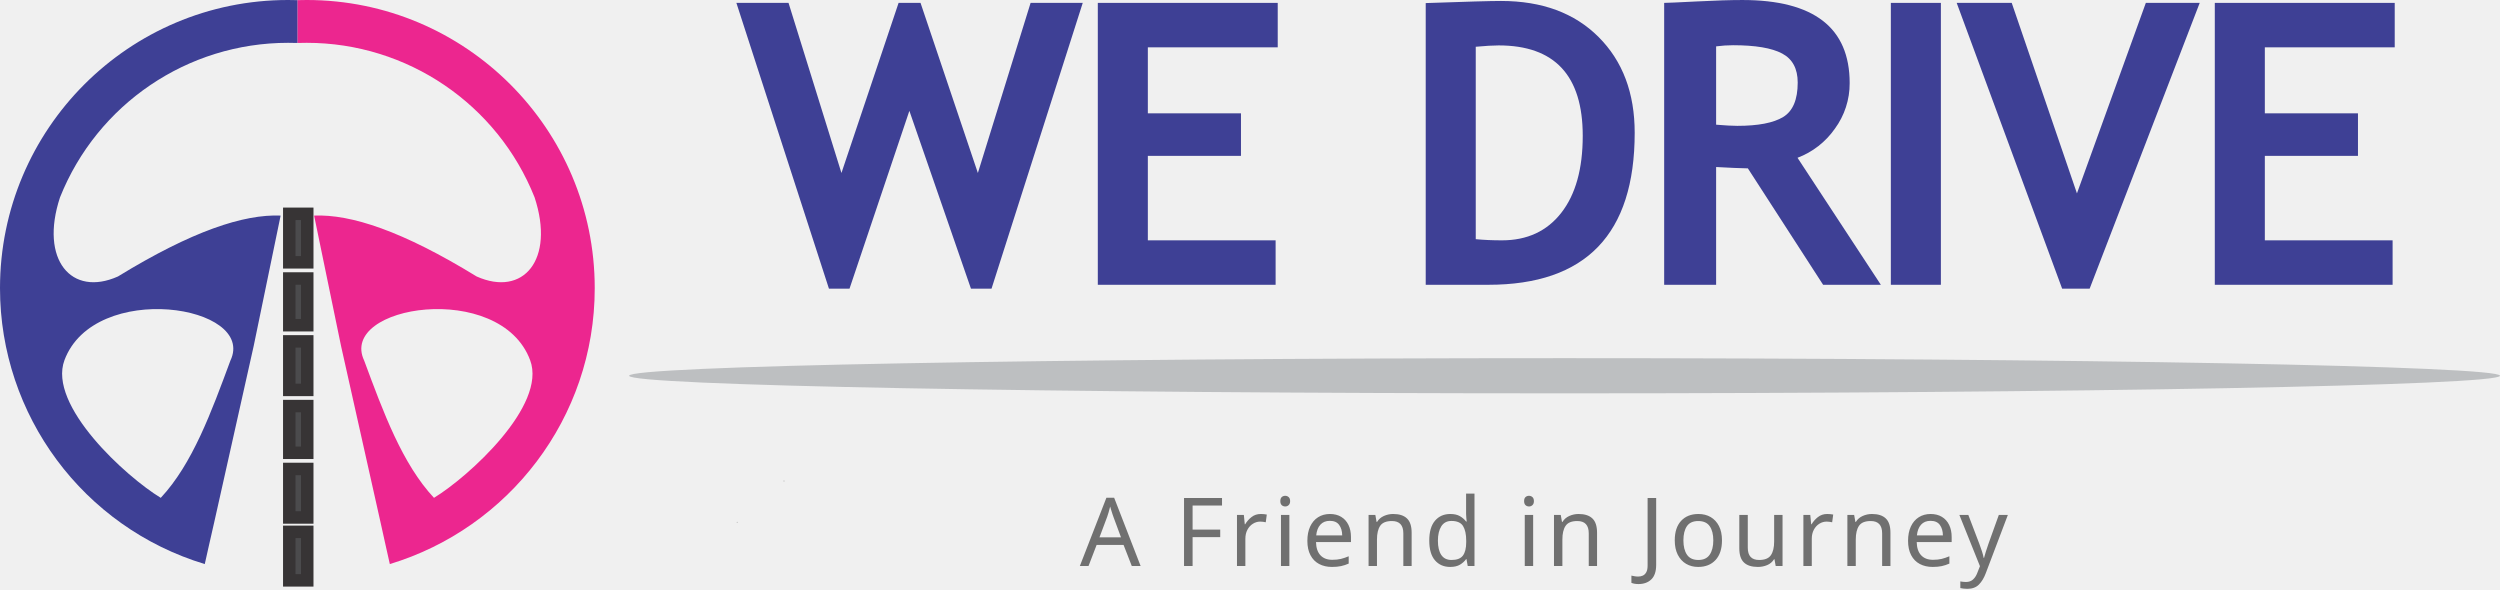
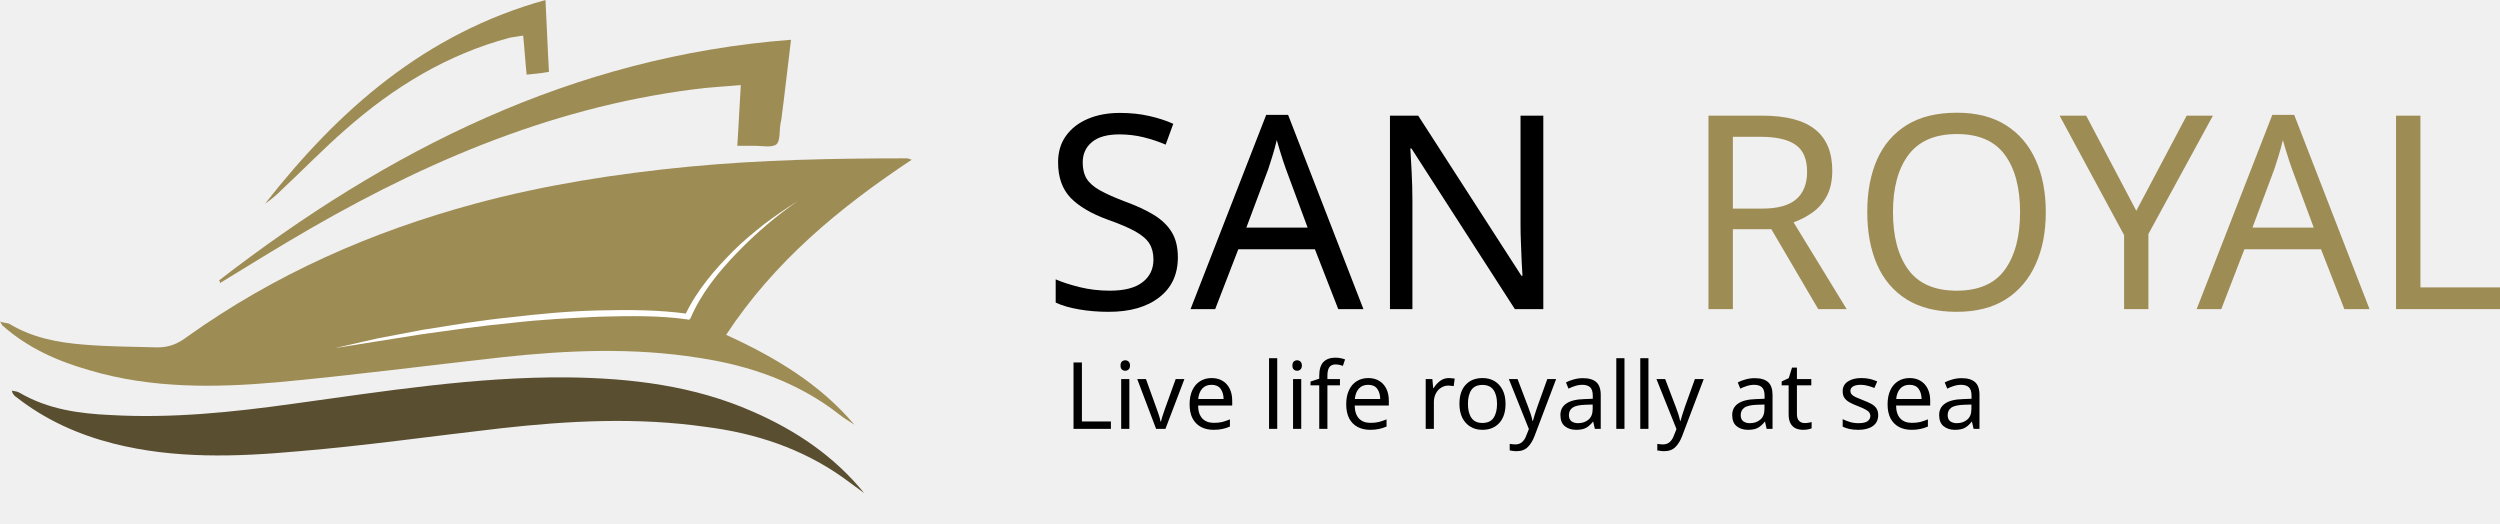
- <svg xmlns="http://www.w3.org/2000/svg" width="1391.386" height="328">
-   <g data-name="WeDrive Logo">
-     <g data-name="Group 2">
-       <path data-name="Path 4" d="M265.28 153.874c-41.231-25.316-69.928-34.717-90.461-33.892l15.008 72.649 21.935 97.965 2.886 13.029 2.309 10.308c65.97-19.956 114.045-81.142 114.045-153.544C331.002 71.825 259.178.001 170.696.001c-1.731 0-3.463.082-5.195.082v23.832c1.731-.083 3.463-.083 5.195-.083a136.471 136.471 0 01126.827 86.008c11.461 34.798-6.35 55.578-32.243 44.034zm-23.749 123.2c-17.647-18.884-28.2-47.663-38.839-76.36-14.678-30.923 75.782-44.859 92.357-.247 9.483 25.233-34.387 64.978-53.518 76.605z" fill="#ec268f" fill-rule="evenodd" />
-       <path data-name="Rectangle 1" fill="#4b4b4d" stroke="#373435" stroke-width="6.945" d="M161 119h10v27h-10z" />
-       <path data-name="Rectangle 2" fill="#4b4b4d" stroke="#373435" stroke-width="6.945" d="M161 155h10v26h-10z" />
-       <path data-name="Rectangle 3" fill="#4b4b4d" stroke="#373435" stroke-width="6.945" d="M161 190h10v27h-10z" />
-       <path data-name="Rectangle 4" fill="#4b4b4d" stroke="#373435" stroke-width="6.945" d="M161 226h10v26h-10z" />
-       <path data-name="Rectangle 5" fill="#4b4b4d" stroke="#373435" stroke-width="6.945" d="M161 261h10v27h-10z" />
-       <path data-name="Rectangle 6" fill="#4b4b4d" stroke="#373435" stroke-width="6.945" d="M161 296h10v27h-10z" />
-       <path data-name="Path 5" d="M65.64 153.874c41.313-25.316 70.01-34.717 90.543-33.892l-15.008 72.649L119.24 290.6l-2.969 13.029-2.309 10.308A160.474 160.474 0 010 160.388C0 71.824 71.742 0 160.306 0c1.732 0 3.463.082 5.2.082v23.832c-1.732-.083-3.463-.083-5.2-.083a136.667 136.667 0 00-126.909 86.008c-11.462 34.799 6.432 55.579 32.243 44.035zm23.831 123.2c17.647-18.884 28.12-47.663 38.757-76.36 14.761-30.923-75.7-44.859-92.357-.247-9.401 25.233 34.386 64.978 53.6 76.605z" fill="#3e4095" fill-rule="evenodd" />
-     </g>
-     <g data-name="Group 1">
-       <path data-name="Path 14" d="M551.843 160.642h-11.459l-34.27-98.956-33.307 98.956h-11.459L409.835 1.606h29.023l29.451 94.672 31.807-94.672h12.209l31.914 94.672 29.344-94.672h29.022z" fill="#3e4095" />
-       <path data-name="Path 13" d="M638.835 26.345v36.733h51.834v23.668h-51.834v47.015h71.111V158.5H610.99V1.606h100.133v24.739z" fill="#3e4095" />
-       <path data-name="Path 7" d="M828.296 158.5H793.49V1.713Q826.796.535 835.364.535q34.27 0 54.351 20.08t20.08 53.28q0 84.605-81.499 84.605zm-6.961-132.476v107.095q6.747.643 14.565.643 21.1 0 33.039-15.315t11.943-42.839q0-50.335-46.8-50.335-4.5.001-12.747.751z" fill="#3e4095" />
-       <path data-name="Path 8" d="M1014.659 158.497l-41.874-64.792q-6.319-.107-17.671-.75v65.542h-28.915V1.606q2.356 0 18.1-.8t25.382-.8q59.759 0 59.759 46.265a42.466 42.466 0 01-8.249 25.376 44.545 44.545 0 01-20.777 16.171l46.377 70.679zm-59.545-132.69v43.59q7.711.643 11.78.643 17.456 0 25.542-4.926t8.086-19.17q0-11.566-8.675-16.171t-27.309-4.605a72.947 72.947 0 00-9.423.642z" fill="#3e4095" />
-       <path data-name="Path 9" d="M1052.36 158.499V1.606h27.845v156.893z" fill="#3e4095" />
-       <path data-name="Path 10" d="M1163.006 160.642h-15.314L1089.004 1.606h30.63l36.3 106.024 38.34-106.024h29.986z" fill="#3e4095" />
-       <path data-name="Path 6" d="M1260.503 26.345v36.733h51.834v23.668h-51.834v47.015h71.111V158.5h-98.956V1.606h100.133v24.739z" fill="#3e4095" />
-       <path data-name="Path 11" d="M870.759 199.333c287.535 0 520.626 4.384 520.626 9.792s-233.092 9.792-520.626 9.792-520.626-4.384-520.626-9.792 233.092-9.792 520.626-9.792z" fill="#bdbfc1" />
-       <text transform="translate(436 268)" fill="#707070" font-size="1" font-family="SegoeUI, Segoe UI">
-         <tspan x="0" y="0">A</tspan>
-       </text>
-       <text data-name="a" transform="translate(410 291)" fill="#707070" font-size="1" font-family="SegoeUI, Segoe UI">
-         <tspan x="0" y="0">a</tspan>
-       </text>
-       <text data-name="A Friend in Journey" transform="translate(601 315)" fill="#707070" font-size="53" font-family="SegoeUI, Segoe UI" letter-spacing=".049em">
-         <tspan x="0" y="0">A Friend in Journey</tspan>
-       </text>
-     </g>
+ <svg xmlns="http://www.w3.org/2000/svg" version="1.0" id="Layer_1" x="0px" y="0px" viewBox="0 0 358.4 75" style="enable-background:new 0 0 358.4 75;" xml:space="preserve">
+   <style type="text/css">
+ 	.st0{font-family:'Poppins-Bold';}
+ 	.st1{font-size:38.838px;}
+ 	.st2{font-family:'Poppins-Medium';}
+ 	.st3{fill:#9E8C55;}
+ 	.st4{font-family:'Poppins-Light';}
+ 	.st5{font-size:13.335px;}
+ 	.st6{fill:#594E30;}
+ 	.st7{fill:#FFFFFF;}
+ </style>
+   <text transform="matrix(1 0 0 1 149.3583 44.313)">
+     <tspan x="0" y="0" class="st0 st1">SAN</tspan>
+     <tspan x="81.7" y="0" class="st2 st1"> </tspan>
+     <tspan x="91.8" y="0" class="st3 st4 st1">ROYAL</tspan>
+   </text>
+   <text transform="matrix(1 0 0 1 152.603 61.479)" class="st4 st5">Live life royally at sea</text>
+   <g>
+     <path class="st3" d="M0,46.1c0.6,0.2,1,0.2,1.3,0.3c3.3,2,6.9,2.7,10.7,3c3.5,0.3,7.1,0.3,10.6,0.4c1.6,0,2.9-0.5,4.2-1.5   c12.6-9,26.5-15.1,41.3-19.1c10-2.7,20.3-4.3,30.6-5.3c10.4-1,20.8-1.2,31.3-1.2c0.1,0,0.2,0,0.7,0.2C120.3,29.8,111,37.5,104.1,48   c7,3.2,13.4,7,18.4,12.9c-0.7-0.5-1.5-0.9-2.2-1.5c-5.9-4.6-12.8-7-20.1-8.1c-9.4-1.5-18.8-1.1-28.1-0.1   c-10.8,1.2-21.5,2.6-32.3,3.6c-9,0.8-18.1,0.9-26.9-1.7C8.3,51.8,4,49.9,0.4,46.7C0.3,46.7,0.3,46.5,0,46.1z" />
+     <path class="st6" d="M123.9,70.7c-1-0.7-2-1.5-3-2.2c-5.9-4.2-12.6-6.4-19.7-7.3c-9.8-1.4-19.6-0.9-29.4,0.2   c-9.7,1.1-19.4,2.5-29.1,3.3c-8.8,0.8-17.7,1.1-26.4-1.1c-5.1-1.3-9.8-3.4-14-6.7c-0.2-0.1-0.3-0.3-0.4-0.4   c-0.1-0.1-0.1-0.2-0.2-0.5c0.4,0.1,0.8,0.1,1.1,0.3c4.1,2.4,8.6,3,13.1,3.2c8.7,0.5,17.4-0.4,26-1.6C55,56.1,68.1,54,81.3,54.1   c9.2,0.1,18.2,1.2,26.6,4.9C114.1,61.7,119.6,65.4,123.9,70.7z" />
+     <path class="st3" d="M31.4,40.2c24.2-18.7,50.7-32.1,82-34.5c-0.5,4-0.9,7.8-1.4,11.5c0,0.2-0.1,0.3-0.1,0.5c-0.2,1,0,2.5-0.6,3   c-0.7,0.5-2,0.2-3.1,0.2c-0.8,0-1.5,0-2.5,0c0.2-2.9,0.3-5.6,0.5-8.7c-2.2,0.2-4.5,0.3-6.7,0.6c-21.2,2.7-40.2,11.1-58.3,21.9   c-3.2,1.9-6.4,3.9-9.7,5.9C31.6,40.4,31.5,40.3,31.4,40.2z" />
+     <path class="st3" d="M78.2,0c0.2,3.7,0.3,6.9,0.5,10.3c-1.1,0.2-2.1,0.3-3.2,0.4C75.3,8.8,75.2,7,75,5.1c-0.7,0.1-1.3,0.2-1.9,0.3   c-9,2.4-16.7,7.1-23.6,13.2c-3.1,2.7-6,5.7-9,8.5c-0.8,0.8-1.6,1.5-2.5,2.1C48.5,15.8,60.9,4.8,78.2,0z" />
+     <path class="st7" d="M114.4,28.8c-3.2,2.2-6.1,4.7-8.8,7.5c-2.7,2.8-5.1,5.8-6.6,9.3c-0.1,0.2-0.3,0.3-0.4,0.2l0,0   c-4.1-0.6-8.4-0.5-12.6-0.4c-4.2,0.2-8.5,0.4-12.7,0.9c-4.2,0.4-8.4,1-12.7,1.6l-6.3,1l-6.3,1l6.2-1.4c2.1-0.4,4.2-0.8,6.3-1.2   l6.3-1c2.1-0.3,4.2-0.6,6.3-0.8c4.2-0.5,8.5-0.9,12.8-1c4.3-0.1,8.5-0.1,12.8,0.5l-0.5,0.2c1.7-3.6,4.3-6.6,7-9.3   c1.4-1.4,2.9-2.6,4.4-3.8C111.2,30.9,112.8,29.8,114.4,28.8z" />
  </g>
</svg>
